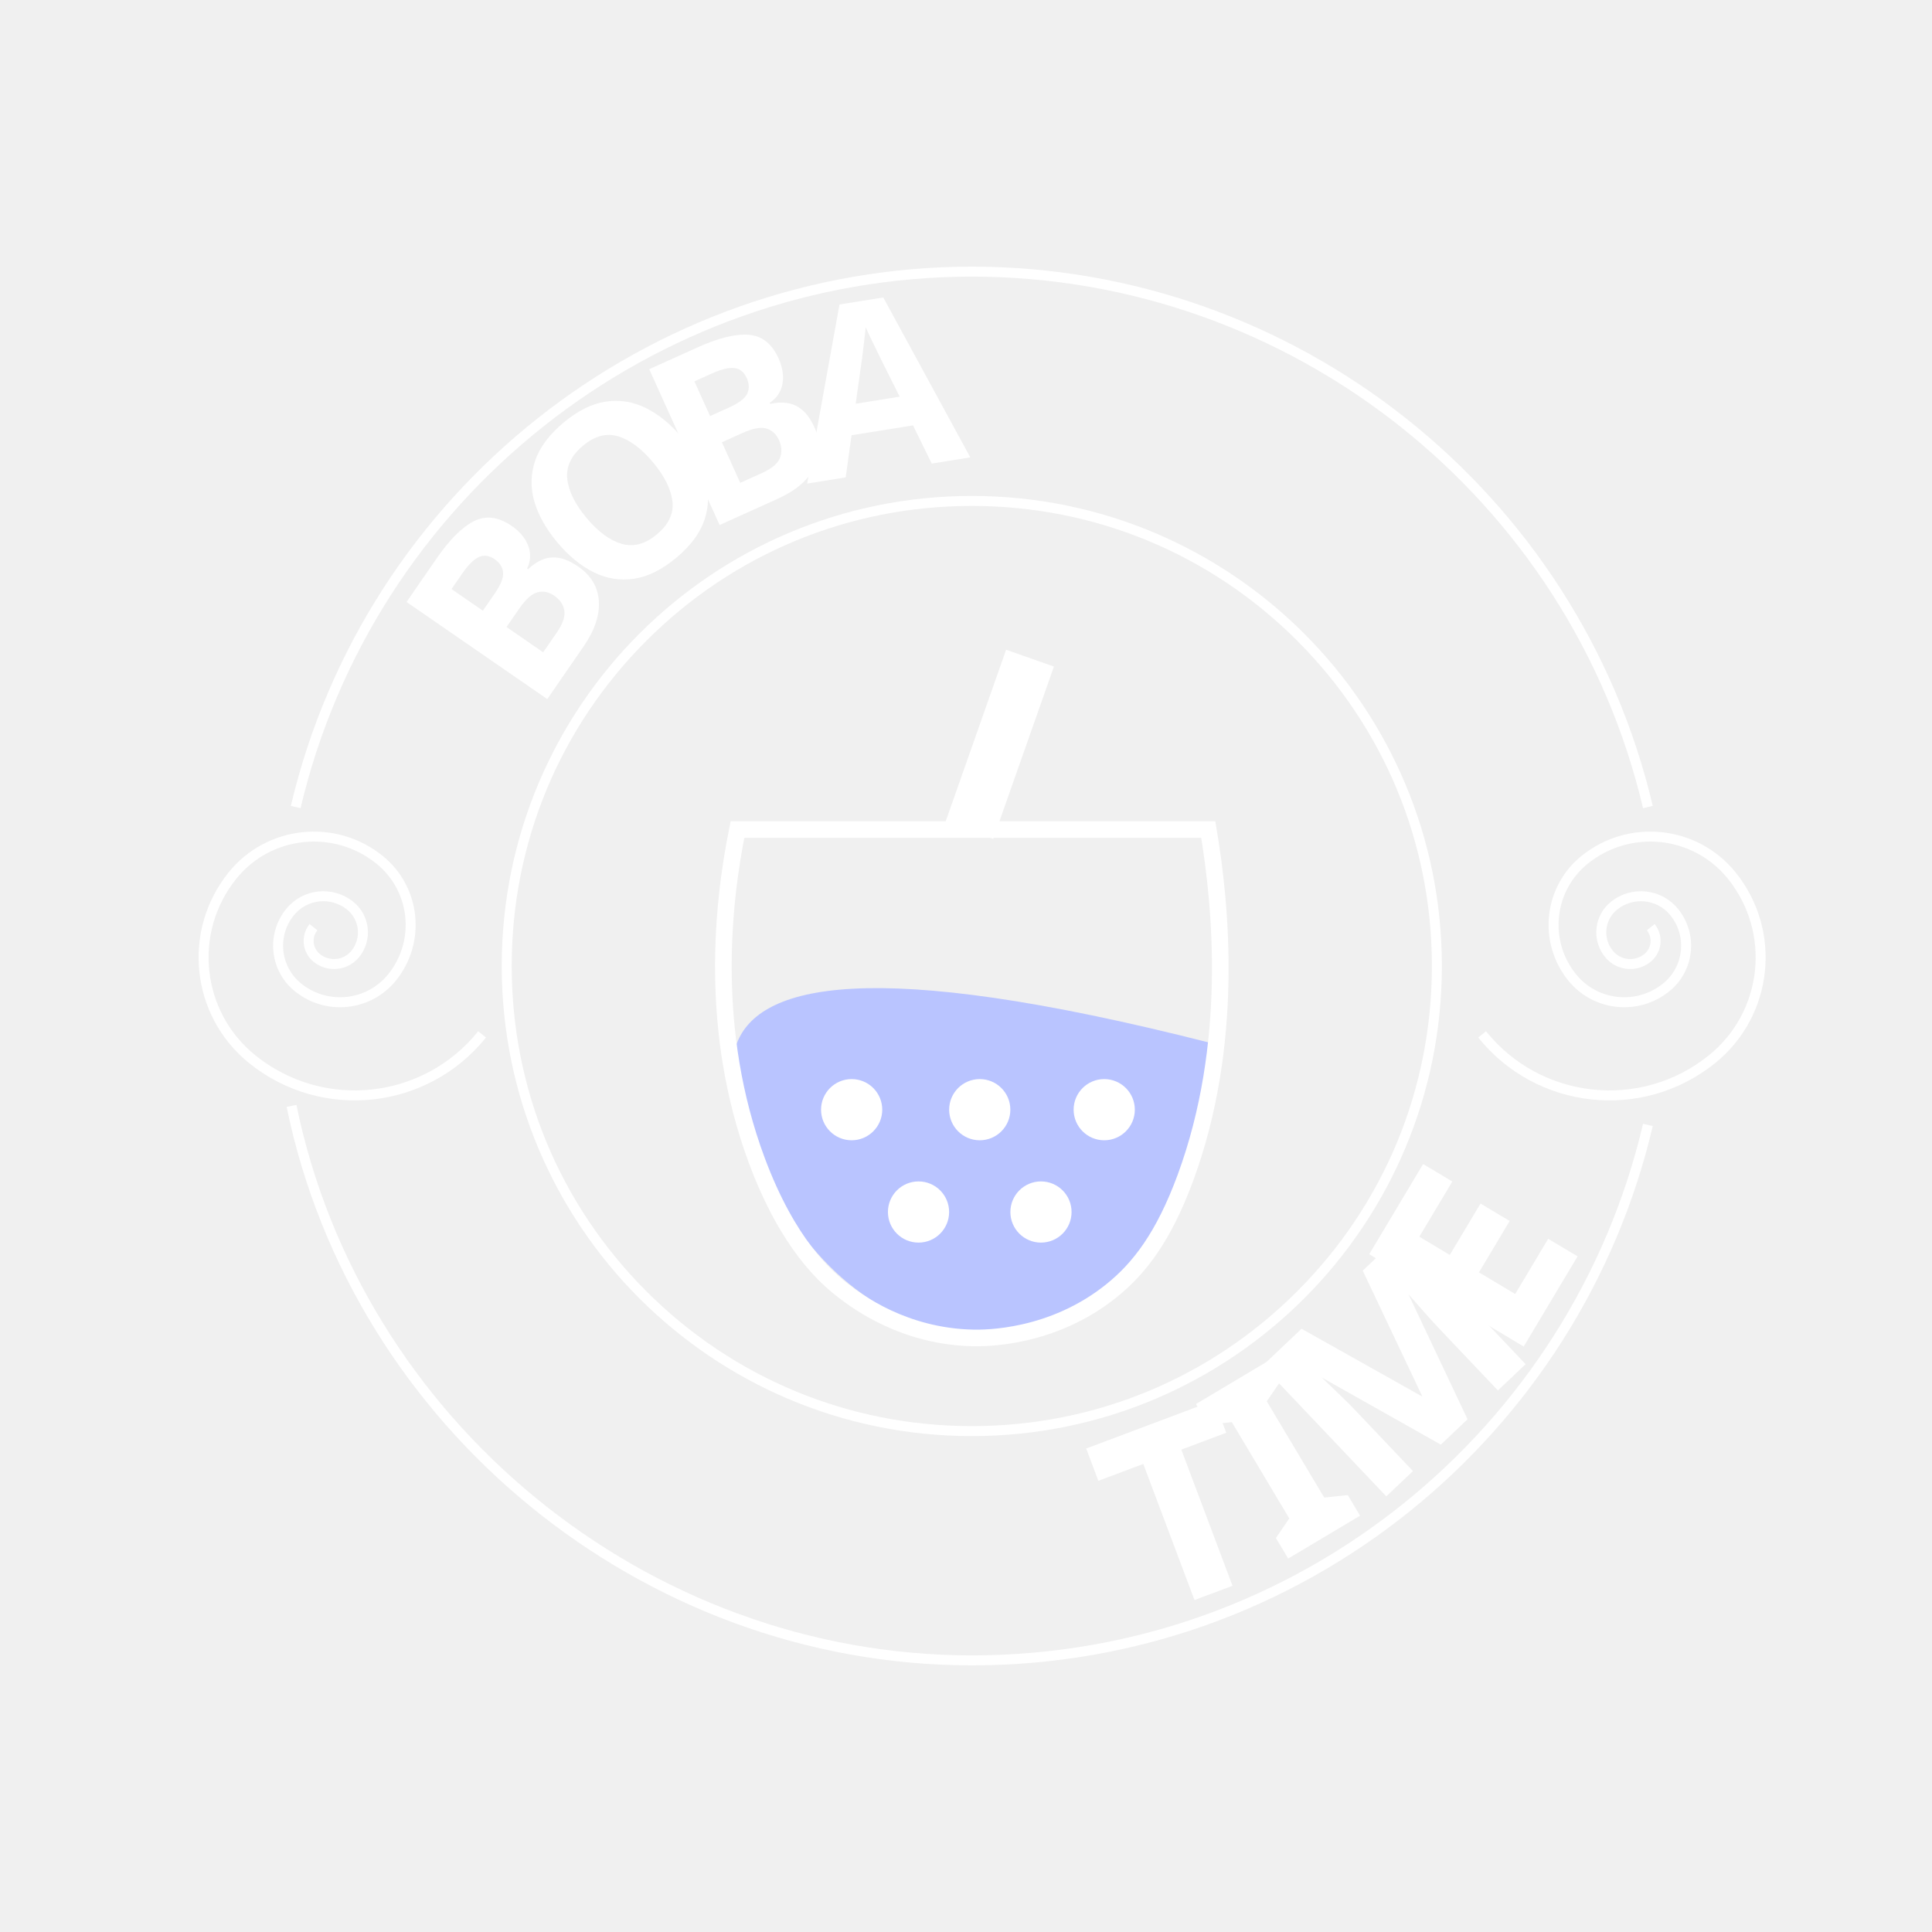
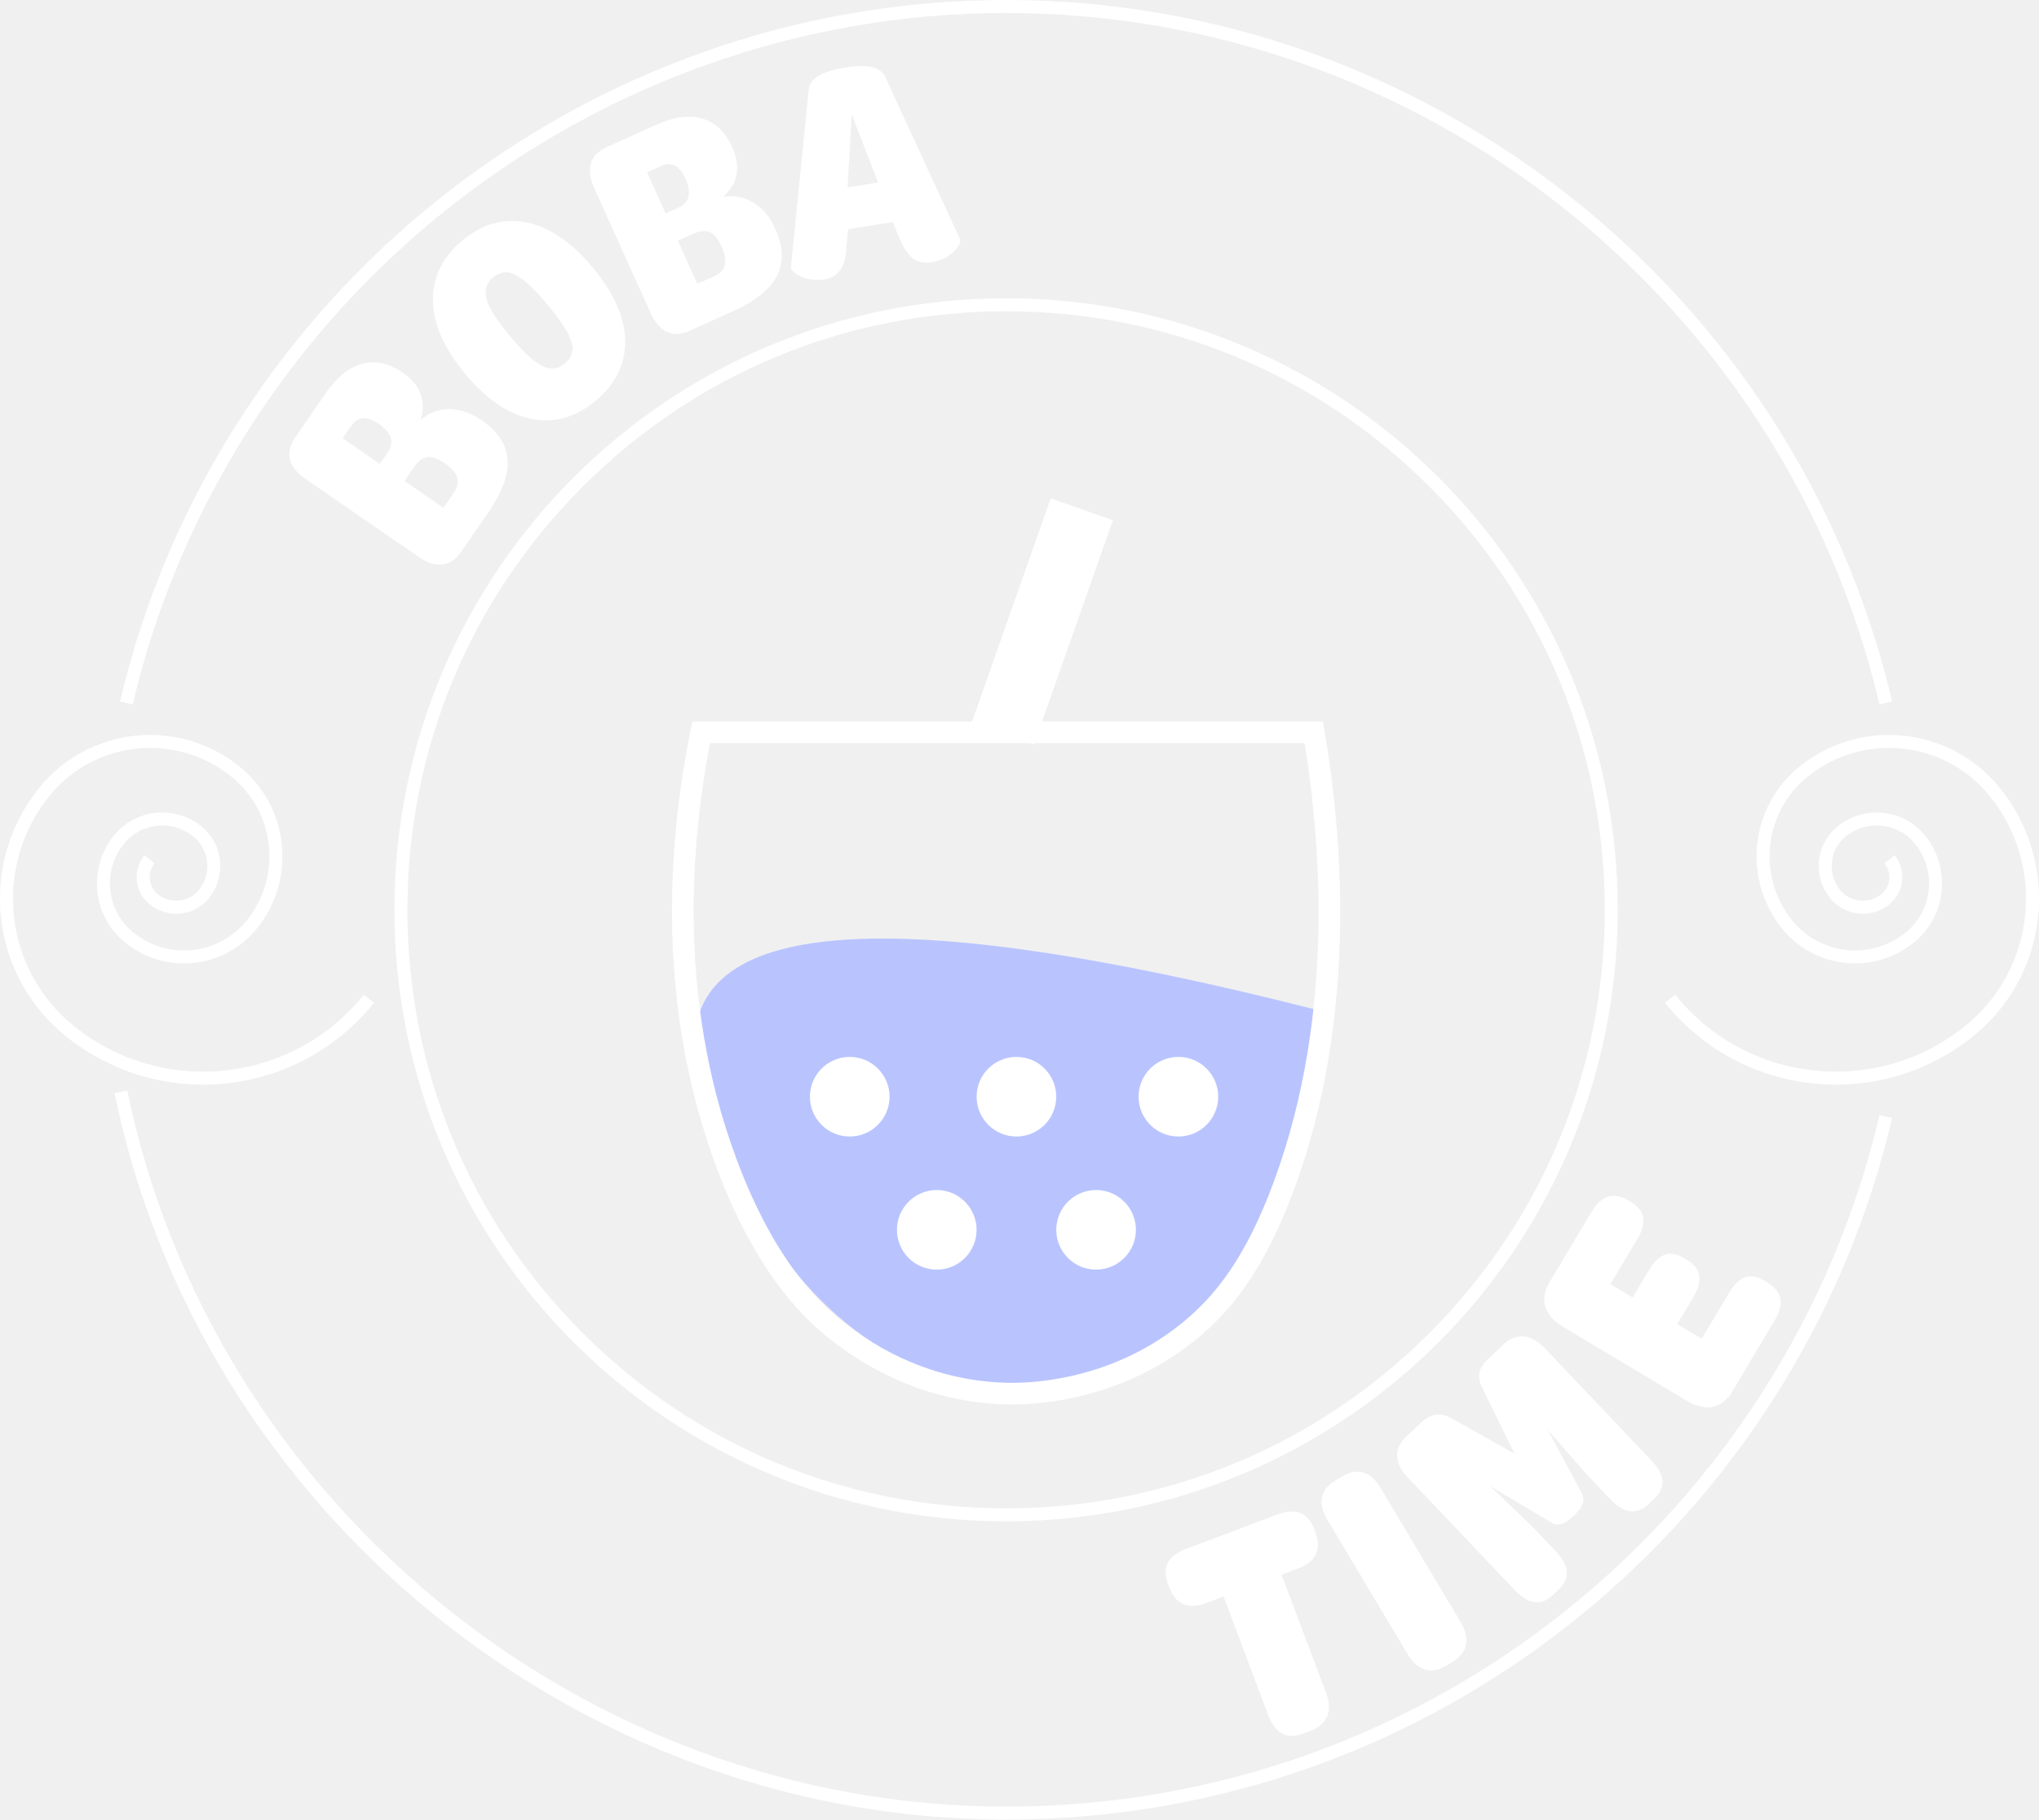
- <svg xmlns="http://www.w3.org/2000/svg" id="Layer_1" data-name="Layer 1" viewBox="0 0 580.95 580.95">
+ <svg xmlns="http://www.w3.org/2000/svg" id="Layer_1" data-name="Layer 1" viewBox="0 0 471.2 420.59">
  <defs>
    <style>
      .cls-1 {
        stroke-width: 3px;
      }

      .cls-1, .cls-2, .cls-3 {
+         fill: none;
        stroke: #fff;
        stroke-miterlimit: 10;
      }

-       .cls-1, .cls-3 {
-         fill: none;
-       }
- 
      .cls-2 {
-         font-size: 74.37px;
-       }
- 
-       .cls-2, .cls-4 {
-         font-family: OmnesCyrillicCnd-Bold, 'OmnesCyrillic Cond';
-         font-weight: 700;
-       }
- 
-       .cls-2, .cls-4, .cls-5 {
-         fill: #fff;
-       }
- 
-       .cls-3 {
        stroke-width: 5px;
      }

      .cls-4 {
-         font-size: 72px;
+         isolation: isolate;
+       }
+ 
+       .cls-5 {
+         fill: #b9c4ff;
+       }
+ 
+       .cls-5, .cls-6 {
+         stroke-width: 0px;
      }

      .cls-6 {
-         fill: #b9c4ff;
-       }
- 
-       .cls-6, .cls-5 {
-         stroke-width: 0px;
+         fill: #fff;
      }
    </style>
  </defs>
-   <path class="cls-1" d="M495.52,338.27c-21.61,92.28-104.43,161-203.3,161s-185.08-71.57-204.55-166.72" />
-   <path class="cls-1" d="M88.92,242.67c22.13-94.01,106.72-160.99,203.3-160.99s181.17,66.99,203.3,160.99" />
-   <path class="cls-5" d="M292.22,152.13c36.95,0,71.7,14.39,97.83,40.52,26.13,26.13,40.52,60.87,40.52,97.83s-14.39,71.7-40.52,97.83c-26.13,26.13-60.87,40.52-97.83,40.52s-71.7-14.39-97.83-40.52-40.52-60.87-40.52-97.83,14.39-71.7,40.52-97.83c26.13-26.13,60.87-40.52,97.83-40.52M292.22,149.13c-78.06,0-141.35,63.28-141.35,141.35s63.28,141.35,141.35,141.35,141.35-63.28,141.35-141.35-63.28-141.35-141.35-141.35h0Z" />
-   <text class="cls-4" transform="translate(160.88 215.55) rotate(-55.39)">
-     <tspan x="0" y="0">B</tspan>
-   </text>
-   <text class="cls-4" transform="translate(180.9 185.54) rotate(-39.87)">
-     <tspan x="0" y="0">O</tspan>
-   </text>
-   <text class="cls-4" transform="translate(210.47 160.54) rotate(-24.3)">
-     <tspan x="0" y="0">B</tspan>
-   </text>
-   <text class="cls-4" transform="translate(242.71 145.41) rotate(-9.12)">
-     <tspan x="0" y="0">A</tspan>
-   </text>
-   <text class="cls-4" transform="translate(279.02 140.42) rotate(.93)">
-     <tspan x="0" y="0"> </tspan>
-   </text>
-   <text class="cls-4" transform="translate(288.82 140.48) rotate(4.07)">
-     <tspan x="0" y="0"> </tspan>
-   </text>
-   <text class="cls-4" transform="translate(298.54 141.14) rotate(8.15)">
-     <tspan x="0" y="0"> </tspan>
-   </text>
-   <text class="cls-4" transform="translate(308.21 142.5) rotate(12.26)">
-     <tspan x="0" y="0"> </tspan>
-   </text>
-   <text class="cls-4" transform="translate(317.73 144.53) rotate(16.38)">
-     <tspan x="0" y="0"> </tspan>
-   </text>
-   <text class="cls-4" transform="translate(327.08 147.25) rotate(20.5)">
-     <tspan x="0" y="0"> </tspan>
-   </text>
-   <text class="cls-4" transform="translate(336.22 150.63) rotate(24.61)">
-     <tspan x="0" y="0"> </tspan>
-   </text>
-   <text class="cls-4" transform="translate(345.09 154.66) rotate(28.72)">
-     <tspan x="0" y="0"> </tspan>
-   </text>
-   <text class="cls-4" transform="translate(353.65 159.32) rotate(32.82)">
-     <tspan x="0" y="0"> </tspan>
-   </text>
-   <text class="cls-4" transform="translate(361.86 164.58) rotate(36.9)">
-     <tspan x="0" y="0"> </tspan>
-   </text>
-   <text class="cls-4" transform="translate(369.66 170.4) rotate(40.96)">
-     <tspan x="0" y="0"> </tspan>
-   </text>
-   <text class="cls-4" transform="translate(377.06 176.79) rotate(45.04)">
-     <tspan x="0" y="0"> </tspan>
-   </text>
-   <text class="cls-4" transform="translate(383.97 183.66) rotate(49.11)">
-     <tspan x="0" y="0"> </tspan>
-   </text>
-   <text class="cls-4" transform="translate(390.36 191) rotate(53.18)">
-     <tspan x="0" y="0"> </tspan>
-   </text>
-   <text class="cls-4" transform="translate(396.23 198.79) rotate(57.26)">
-     <tspan x="0" y="0"> </tspan>
-   </text>
-   <text class="cls-4" transform="translate(401.53 206.98) rotate(61.36)">
-     <tspan x="0" y="0"> </tspan>
-   </text>
-   <text class="cls-4" transform="translate(406.23 215.51) rotate(65.46)">
-     <tspan x="0" y="0"> </tspan>
-   </text>
-   <text class="cls-4" transform="translate(410.3 224.36) rotate(69.58)">
-     <tspan x="0" y="0"> </tspan>
-   </text>
-   <text class="cls-4" transform="translate(413.73 233.48) rotate(73.7)">
-     <tspan x="0" y="0"> </tspan>
-   </text>
-   <text class="cls-4" transform="translate(416.49 242.82) rotate(77.82)">
-     <tspan x="0" y="0"> </tspan>
-   </text>
-   <text class="cls-4" transform="translate(418.57 252.33) rotate(81.92)">
-     <tspan x="0" y="0"> </tspan>
-   </text>
-   <text class="cls-4" transform="translate(419.97 261.97) rotate(86)">
-     <tspan x="0" y="0"> </tspan>
-   </text>
-   <text class="cls-4" transform="translate(420.59 271.53) rotate(89.07)">
-     <tspan x="0" y="0"> </tspan>
-   </text>
-   <text class="cls-4" transform="translate(420.7 281.47) rotate(94.08)">
-     <tspan x="0" y="0"> </tspan>
-   </text>
-   <text class="cls-4" transform="translate(420.04 291.19) rotate(98.16)">
-     <tspan x="0" y="0"> </tspan>
-   </text>
-   <text class="cls-2" transform="translate(286.97 492.69) rotate(-.53)">
-     <tspan x="0" y="0"> </tspan>
-   </text>
-   <text class="cls-2" transform="translate(301.09 492.45) rotate(-4.55)">
-     <tspan x="0" y="0"> </tspan>
-   </text>
-   <text class="cls-2" transform="translate(315.19 491.21) rotate(-8.59)">
-     <tspan x="0" y="0"> </tspan>
-   </text>
-   <text class="cls-2" transform="translate(329.17 488.99) rotate(-12.62)">
-     <tspan x="0" y="0"> </tspan>
-   </text>
-   <text class="cls-2" transform="translate(344.57 486.1) rotate(-20.61)">
-     <tspan x="0" y="0">T</tspan>
-   </text>
-   <text class="cls-2" transform="translate(385.49 469.19) rotate(-30.82)">
-     <tspan x="0" y="0">I</tspan>
-   </text>
-   <text class="cls-2" transform="translate(412.03 453.85) rotate(-43.5)">
-     <tspan x="0" y="0">M</tspan>
-   </text>
-   <text class="cls-2" transform="translate(454.57 409.95) rotate(-59.13)">
-     <tspan x="0" y="0">E</tspan>
-   </text>
-   <text class="cls-2" transform="translate(475.43 372.22) rotate(-67.71)">
-     <tspan x="0" y="0"> </tspan>
-   </text>
-   <text class="cls-2" transform="translate(480.68 359.13) rotate(-71.69)">
-     <tspan x="0" y="0"> </tspan>
-   </text>
-   <text class="cls-2" transform="translate(485 345.73) rotate(-75.67)">
-     <tspan x="0" y="0"> </tspan>
-   </text>
-   <text class="cls-2" transform="translate(488.39 331.99) rotate(-79.67)">
-     <tspan x="0" y="0"> </tspan>
-   </text>
-   <text class="cls-2" transform="translate(490.82 318.09) rotate(-83.66)">
-     <tspan x="0" y="0"> </tspan>
-   </text>
-   <text class="cls-2" transform="translate(492.27 304.03) rotate(-87.67)">
-     <tspan x="0" y="0"> </tspan>
-   </text>
-   <text class="cls-2" transform="translate(492.73 289.9) rotate(-91.69)">
-     <tspan x="0" y="0"> </tspan>
-   </text>
-   <text class="cls-2" transform="translate(492.2 275.79) rotate(-95.71)">
-     <tspan x="0" y="0"> </tspan>
-   </text>
-   <text class="cls-2" transform="translate(490.68 261.73) rotate(-99.74)">
-     <tspan x="0" y="0"> </tspan>
-   </text>
-   <text class="cls-2" transform="translate(488.17 247.81) rotate(-103.77)">
-     <tspan x="0" y="0"> </tspan>
-   </text>
-   <text class="cls-2" transform="translate(484.7 234.12) rotate(-107.78)">
-     <tspan x="0" y="0"> </tspan>
-   </text>
-   <text class="cls-2" transform="translate(480.29 220.72) rotate(-111.76)">
-     <tspan x="0" y="0"> </tspan>
-   </text>
-   <text class="cls-2" transform="translate(474.98 207.71) rotate(-115.69)">
-     <tspan x="0" y="0"> </tspan>
-   </text>
-   <text class="cls-2" transform="translate(468.75 195.02) rotate(-119.67)">
-     <tspan x="0" y="0"> </tspan>
-   </text>
-   <text class="cls-2" transform="translate(461.67 182.81) rotate(-123.67)">
-     <tspan x="0" y="0"> </tspan>
-   </text>
-   <text class="cls-2" transform="translate(453.74 171.11) rotate(-127.68)">
-     <tspan x="0" y="0"> </tspan>
-   </text>
-   <text class="cls-2" transform="translate(444.99 159.97) rotate(-131.72)">
-     <tspan x="0" y="0"> </tspan>
-   </text>
-   <text class="cls-2" transform="translate(435.51 149.5) rotate(-135.74)">
-     <tspan x="0" y="0"> </tspan>
-   </text>
-   <text class="cls-2" transform="translate(425.3 139.71) rotate(-139.77)">
-     <tspan x="0" y="0"> </tspan>
-   </text>
-   <text class="cls-2" transform="translate(414.44 130.67) rotate(-143.78)">
-     <tspan x="0" y="0"> </tspan>
-   </text>
-   <text class="cls-2" transform="translate(403 122.43) rotate(-147.78)">
-     <tspan x="0" y="0"> </tspan>
-   </text>
-   <text class="cls-2" transform="translate(390.98 114.99) rotate(-151.78)">
-     <tspan x="0" y="0"> </tspan>
-   </text>
-   <text class="cls-2" transform="translate(378.48 108.4) rotate(-155.77)">
-     <tspan x="0" y="0"> </tspan>
-   </text>
-   <text class="cls-2" transform="translate(365.57 102.71) rotate(-159.75)">
-     <tspan x="0" y="0"> </tspan>
-   </text>
-   <text class="cls-2" transform="translate(352.33 97.94) rotate(-163.72)">
-     <tspan x="0" y="0"> </tspan>
-   </text>
-   <text class="cls-2" transform="translate(338.73 94.09) rotate(-167.71)">
-     <tspan x="0" y="0"> </tspan>
-   </text>
-   <text class="cls-2" transform="translate(324.94 91.2) rotate(-171.7)">
-     <tspan x="0" y="0"> </tspan>
-   </text>
-   <text class="cls-2" transform="translate(310.93 89.27) rotate(-175.71)">
-     <tspan x="0" y="0"> </tspan>
-   </text>
-   <text class="cls-2" transform="translate(296.83 88.32) rotate(-179.72)">
-     <tspan x="0" y="0"> </tspan>
-   </text>
-   <text class="cls-2" transform="translate(282.69 88.37) rotate(176.25)">
-     <tspan x="0" y="0"> </tspan>
-   </text>
-   <text class="cls-2" transform="translate(268.59 89.4) rotate(172.23)">
-     <tspan x="0" y="0"> </tspan>
-   </text>
-   <text class="cls-2" transform="translate(254.57 91.43) rotate(168.19)">
-     <tspan x="0" y="0"> </tspan>
-   </text>
-   <text class="cls-2" transform="translate(240.76 94.44) rotate(164.17)">
-     <tspan x="0" y="0"> </tspan>
-   </text>
-   <text class="cls-2" transform="translate(227.21 98.39) rotate(160.18)">
-     <tspan x="0" y="0"> </tspan>
-   </text>
-   <text class="cls-2" transform="translate(214.21 103.19) rotate(156.28)">
-     <tspan x="0" y="0"> </tspan>
-   </text>
-   <text class="cls-2" transform="translate(201.17 109.04) rotate(152.28)">
-     <tspan x="0" y="0"> </tspan>
-   </text>
-   <text class="cls-2" transform="translate(188.74 115.7) rotate(148.3)">
-     <tspan x="0" y="0"> </tspan>
-   </text>
-   <text class="cls-2" transform="translate(176.78 123.22) rotate(144.29)">
-     <tspan x="0" y="0"> </tspan>
-   </text>
-   <text class="cls-2" transform="translate(165.36 131.56) rotate(140.26)">
-     <tspan x="0" y="0"> </tspan>
-   </text>
-   <text class="cls-2" transform="translate(154.53 140.72) rotate(136.22)">
-     <tspan x="0" y="0"> </tspan>
-   </text>
-   <text class="cls-2" transform="translate(144.42 150.56) rotate(132.2)">
-     <tspan x="0" y="0"> </tspan>
-   </text>
-   <text class="cls-2" transform="translate(135.01 161.11) rotate(128.18)">
-     <tspan x="0" y="0"> </tspan>
-   </text>
-   <text class="cls-2" transform="translate(126.36 172.29) rotate(124.17)">
-     <tspan x="0" y="0"> </tspan>
-   </text>
-   <text class="cls-2" transform="translate(118.53 184.03) rotate(120.18)">
-     <tspan x="0" y="0"> </tspan>
-   </text>
-   <text class="cls-2" transform="translate(111.53 196.28) rotate(116.19)">
-     <tspan x="0" y="0"> </tspan>
-   </text>
-   <text class="cls-2" transform="translate(105.4 209) rotate(112.2)">
-     <tspan x="0" y="0"> </tspan>
-   </text>
-   <text class="cls-2" transform="translate(100.17 222.1) rotate(108.22)">
-     <tspan x="0" y="0"> </tspan>
-   </text>
-   <text class="cls-2" transform="translate(95.86 235.55) rotate(104.24)">
-     <tspan x="0" y="0"> </tspan>
-   </text>
-   <text class="cls-2" transform="translate(92.5 249.25) rotate(100.25)">
-     <tspan x="0" y="0"> </tspan>
-   </text>
-   <text class="cls-2" transform="translate(90.1 263.15) rotate(96.25)">
-     <tspan x="0" y="0"> </tspan>
-   </text>
-   <text class="cls-2" transform="translate(88.67 277.22) rotate(92.24)">
-     <tspan x="0" y="0"> </tspan>
-   </text>
-   <text class="cls-2" transform="translate(88.23 291.35) rotate(88.22)">
-     <tspan x="0" y="0"> </tspan>
-   </text>
-   <text class="cls-2" transform="translate(88.78 305.5) rotate(84.19)">
-     <tspan x="0" y="0"> </tspan>
-   </text>
-   <text class="cls-2" transform="translate(90.32 319.52) rotate(80.17)">
-     <tspan x="0" y="0"> </tspan>
-   </text>
-   <text class="cls-2" transform="translate(92.85 333.45) rotate(76.14)">
-     <tspan x="0" y="0"> </tspan>
-   </text>
-   <text class="cls-2" transform="translate(96.34 347.13) rotate(72.13)">
-     <tspan x="0" y="0"> </tspan>
-   </text>
-   <text class="cls-2" transform="translate(100.78 360.53) rotate(68.15)">
-     <tspan x="0" y="0"> </tspan>
-   </text>
-   <text class="cls-2" transform="translate(106.12 373.57) rotate(64.2)">
-     <tspan x="0" y="0"> </tspan>
-   </text>
-   <text class="cls-2" transform="translate(112.36 386.21) rotate(60.24)">
-     <tspan x="0" y="0"> </tspan>
-   </text>
-   <text class="cls-2" transform="translate(119.45 398.4) rotate(56.25)">
-     <tspan x="0" y="0"> </tspan>
-   </text>
-   <text class="cls-2" transform="translate(127.4 410.09) rotate(52.23)">
-     <tspan x="0" y="0"> </tspan>
-   </text>
-   <text class="cls-2" transform="translate(136.16 421.21) rotate(48.19)">
-     <tspan x="0" y="0"> </tspan>
-   </text>
-   <text class="cls-2" transform="translate(145.66 431.66) rotate(44.17)">
-     <tspan x="0" y="0"> </tspan>
-   </text>
-   <text class="cls-2" transform="translate(155.88 441.44) rotate(40.14)">
-     <tspan x="0" y="0"> </tspan>
-   </text>
-   <text class="cls-2" transform="translate(166.76 450.46) rotate(36.13)">
-     <tspan x="0" y="0"> </tspan>
-   </text>
-   <path class="cls-1" d="M144.97,311.04c-17,21.15-47.92,24.51-69.07,7.51-16.92-13.6-19.61-38.34-6.01-55.25,10.88-13.53,30.67-15.68,44.2-4.8,10.83,8.7,12.55,24.54,3.84,35.36-6.96,8.66-19.63,10.04-28.29,3.07-6.93-5.57-8.03-15.7-2.46-22.63,4.46-5.54,12.56-6.42,18.11-1.97,4.43,3.56,5.14,10.05,1.57,14.48-2.85,3.55-8.04,4.11-11.59,1.26-2.84-2.28-3.29-6.43-1.01-9.27" />
-   <path class="cls-1" d="M445.67,311.04c17,21.15,47.92,24.51,69.07,7.51,16.92-13.6,19.61-38.34,6.01-55.25-10.88-13.53-30.67-15.68-44.2-4.8-10.83,8.7-12.55,24.54-3.84,35.36,6.96,8.66,19.63,10.04,28.29,3.07,6.93-5.57,8.03-15.7,2.46-22.63-4.46-5.54-12.56-6.42-18.11-1.97-4.43,3.56-5.14,10.05-1.57,14.48,2.85,3.55,8.04,4.11,11.59,1.26,2.84-2.28,3.29-6.43,1.01-9.27" />
-   <path class="cls-6" d="M221.6,313.64c6.66-17.11,38.77-26.44,142.55,0,0,8.22-.88,31.76-14.67,53.82-19.29,30.87-48.55,34.37-53.38,34.85-6.42-.34-30.22-2.55-50.45-25.6-13.09-14.92-30.85-45.59-24.05-63.07Z" />
-   <circle class="cls-5" cx="256.09" cy="333.68" r="9.2" />
-   <circle class="cls-5" cx="294.61" cy="333.68" r="9.2" />
-   <circle class="cls-5" cx="332.04" cy="333.68" r="9.2" />
-   <circle class="cls-5" cx="276.2" cy="364.45" r="9.2" />
-   <circle class="cls-5" cx="313.02" cy="364.45" r="9.2" />
-   <path class="cls-3" d="M221.75,249.45h141.58c3.89,23.07,7.89,64.61-6.86,104.66-6.54,17.76-13.83,27.24-22.21,33.98-17.9,14.43-38.16,14.3-41.72,14.22-20.7-.44-34.62-10.83-39.02-14.22-5.26-4.05-16.56-13.98-25.91-39.03-14.61-39.18-10.32-77.47-5.86-99.61Z" />
-   <rect class="cls-5" x="292.97" y="196.35" width="15.24" height="54.93" transform="translate(91.42 -87.14) rotate(19.4)" />
+   <path class="cls-1" d="M435.8,258.09c-21.61,92.28-104.43,161-203.3,161S47.42,347.52,27.95,252.37" />
+   <path class="cls-1" d="M29.2,162.49C51.33,68.48,135.92,1.5,232.5,1.5s181.17,66.99,203.3,160.99" />
+   <path class="cls-6" d="M232.5,71.95c36.95,0,71.7,14.39,97.83,40.52s40.52,60.87,40.52,97.83-14.39,71.7-40.52,97.83c-26.13,26.13-60.87,40.52-97.83,40.52s-71.7-14.39-97.83-40.52-40.52-60.87-40.52-97.83,14.39-71.7,40.52-97.83,60.87-40.52,97.83-40.52M232.5,68.95c-78.06,0-141.35,63.28-141.35,141.35s63.28,141.35,141.35,141.35,141.35-63.28,141.35-141.35-63.28-141.35-141.35-141.35h0Z" />
+   <g class="cls-4">
+     <g class="cls-4">
+       <path class="cls-6" d="M106.56,127.55c-1.23,1.78-2.68,2.76-4.35,2.95-1.67.19-3.5-.4-5.47-1.77l-26.13-18.03c-1.98-1.36-3.17-2.86-3.59-4.49-.42-1.63-.02-3.34,1.21-5.11l7.16-10.37c2.48-3.59,5.25-5.81,8.3-6.65,3.06-.83,6.16-.16,9.33,2.02,4.11,2.84,5.51,6.46,4.22,10.87,2.14-1.67,4.43-2.47,6.86-2.4,2.43.07,4.83.93,7.2,2.56,3.75,2.59,5.75,5.63,5.99,9.12.25,3.49-1.26,7.59-4.5,12.29l-6.22,9.01ZM89.61,104.57c1.61-2.33.91-4.53-2.09-6.6-2.73-1.88-4.84-1.73-6.34.44l-2,2.9,8.59,5.93,1.84-2.67ZM104.8,114c.9-1.3,1.19-2.5.87-3.6-.32-1.1-1.31-2.22-2.97-3.36-1.54-1.06-2.86-1.52-3.95-1.37-1.09.15-2.13.94-3.11,2.36l-2.17,3.14,9.01,6.22,2.33-3.38Z" />
+     </g>
+   </g>
+   <g class="cls-4">
+     <g class="cls-4">
+       <path class="cls-6" d="M122.84,96.84c-5.27-1.04-10.37-4.5-15.3-10.4-4.92-5.89-7.42-11.54-7.5-16.95-.08-5.41,2.19-10.03,6.79-13.88,4.6-3.85,9.55-5.24,14.84-4.19,5.29,1.06,10.38,4.51,15.27,10.37,4.92,5.89,7.43,11.54,7.53,16.93s-2.16,10.01-6.76,13.86c-4.64,3.88-9.6,5.3-14.87,4.26ZM132.28,81.13c.15-1.09-.22-2.49-1.11-4.19-.89-1.7-2.41-3.84-4.56-6.42-2.18-2.62-4.04-4.52-5.57-5.71-1.53-1.19-2.84-1.81-3.95-1.86-1.1-.05-2.15.34-3.15,1.17-1.51,1.26-2.02,2.89-1.54,4.9.48,2,2.31,4.9,5.48,8.7,3.17,3.79,5.7,6.11,7.58,6.94,1.88.83,3.58.62,5.09-.64.99-.83,1.57-1.79,1.71-2.89Z" />
+     </g>
+   </g>
+   <g class="cls-4">
+     <g class="cls-4">
+       <path class="cls-6" d="M159.41,76.45c-1.97.89-3.72.98-5.25.28-1.53-.7-2.79-2.15-3.78-4.34l-13.07-28.94c-.99-2.19-1.24-4.09-.76-5.7.48-1.61,1.71-2.86,3.68-3.75l11.48-5.19c3.98-1.8,7.5-2.27,10.54-1.4,3.05.86,5.36,3.04,6.94,6.54,2.05,4.55,1.39,8.38-2,11.49,2.7-.32,5.07.17,7.11,1.49,2.04,1.32,3.66,3.29,4.84,5.91,1.88,4.16,2.02,7.79.42,10.91-1.59,3.12-5,5.85-10.2,8.2l-9.97,4.5ZM156.77,48.02c2.58-1.17,3.12-3.41,1.62-6.74-1.36-3.02-3.25-3.98-5.65-2.9l-3.21,1.45,4.3,9.51,2.95-1.33ZM164.9,63.94c1.44-.65,2.31-1.53,2.6-2.64.29-1.11.02-2.58-.81-4.42-.77-1.71-1.66-2.78-2.68-3.22-1.01-.44-2.31-.3-3.88.41l-3.48,1.57,4.5,9.97,3.74-1.69Z" />
+     </g>
+   </g>
+   <g class="cls-4">
+     <g class="cls-4">
+       <path class="cls-6" d="M186.55,64.44c-1.2-.34-2.15-.8-2.84-1.37-.7-.57-1-1.03-.92-1.38l4.09-40.84c.09-1.28.79-2.35,2.11-3.22,1.32-.87,3.42-1.53,6.32-2,2.84-.46,4.99-.47,6.45-.05,1.45.42,2.42,1.23,2.9,2.41l17.22,37.34c.16.36-.02.94-.53,1.72-.51.79-1.29,1.52-2.34,2.2-1.06.68-2.27,1.13-3.65,1.35-1.9.3-3.39-.02-4.49-.96-1.1-.94-2.04-2.32-2.82-4.14l-1.76-4.17-10.31,1.65-.42,4.66c-.21,4.12-1.89,6.43-5.01,6.93-1.47.24-2.8.18-4-.16ZM196.81,26.4l-.93,16.92,7.04-1.13-6.11-15.79Z" />
+     </g>
+   </g>
+   <g class="cls-4">
+     <g class="cls-4">
+       <path class="cls-6" d="M283.05,368.38l-4.59,1.73c-3.8,1.43-6.41.29-7.8-3.42l-.26-.7c-1.33-3.53-.09-6.01,3.72-7.44l21.37-8.04c3.85-1.45,6.44-.41,7.77,3.12l.26.7c1.4,3.71.17,6.29-3.68,7.74l-4.32,1.62,10.5,27.91c.71,1.9.79,3.54.22,4.92-.57,1.38-1.78,2.42-3.64,3.12l-1.74.65c-3.39,1.27-5.82-.06-7.31-4.01l-10.5-27.91Z" />
+     </g>
+     <g class="cls-4">
+       <path class="cls-3" d="M283.05,368.38l-4.59,1.73c-3.8,1.43-6.41.29-7.8-3.42l-.26-.7c-1.33-3.53-.09-6.01,3.72-7.44l21.37-8.04c3.85-1.45,6.44-.41,7.77,3.12l.26.7c1.4,3.71.17,6.29-3.68,7.74l-4.32,1.62,10.5,27.91c.71,1.9.79,3.54.22,4.92-.57,1.38-1.78,2.42-3.64,3.12l-1.74.65c-3.39,1.27-5.82-.06-7.31-4.01l-10.5-27.91Z" />
+     </g>
+   </g>
+   <g class="cls-4">
+     <g class="cls-4">
+       <path class="cls-6" d="M307.17,351.01c-1.07-1.79-1.46-3.39-1.17-4.8.28-1.41,1.21-2.58,2.79-3.53l1.6-.95c3.32-1.98,6.06-1.16,8.22,2.46l18.56,31.1c1.04,1.75,1.42,3.34,1.12,4.79-.29,1.45-1.25,2.65-2.87,3.62l-1.6.95c-1.58.94-3.06,1.19-4.45.75-1.39-.44-2.6-1.53-3.64-3.28l-18.56-31.1Z" />
+     </g>
+     <g class="cls-4">
+       <path class="cls-3" d="M307.17,351.01c-1.07-1.79-1.46-3.39-1.17-4.8.28-1.41,1.21-2.58,2.79-3.53l1.6-.95c3.32-1.98,6.06-1.16,8.22,2.46l18.56,31.1c1.04,1.75,1.42,3.34,1.12,4.79-.29,1.45-1.25,2.65-2.87,3.62l-1.6.95c-1.58.94-3.06,1.19-4.45.75-1.39-.44-2.6-1.53-3.64-3.28l-18.56-31.1Z" />
+     </g>
+   </g>
+   <g class="cls-4">
+     <g class="cls-4">
+       <path class="cls-6" d="M325.75,341.25c-1.5-1.58-2.29-3.12-2.38-4.61s.54-2.87,1.87-4.13l3.24-3.07c1.22-1.16,2.36-1.81,3.42-1.96,1.05-.15,2.28.18,3.66.99l15.6,8.77-7.89-16.09c-.8-1.49-1.11-2.72-.93-3.68.18-.96.79-1.93,1.84-2.92l3.51-3.33c1.4-1.33,2.86-1.93,4.39-1.81,1.52.13,3.03.98,4.54,2.56l24.68,26c1.47,1.55,2.26,2.98,2.39,4.3.12,1.32-.48,2.61-1.81,3.87l-1.19,1.13c-2.52,2.39-5.23,2.05-8.13-1l-5.58-5.88-11.85-13.57,9.23,17.18c.47.86.79,1.51.95,1.97.16.46.11,1.02-.15,1.68-.26.66-.88,1.45-1.85,2.37-.97.92-1.78,1.49-2.44,1.7-.66.21-1.18.23-1.58.06-.4-.17-1.05-.54-1.94-1.13l-16.47-9.79,12.73,12.22,5.58,5.88c1.47,1.55,2.26,2.98,2.39,4.3s-.5,2.63-1.86,3.92l-1.19,1.12c-1.29,1.23-2.61,1.74-3.93,1.53-1.33-.21-2.71-1.07-4.14-2.58l-24.68-26Z" />
+     </g>
+     <g class="cls-4">
+       <path class="cls-3" d="M325.75,341.25c-1.5-1.58-2.29-3.12-2.38-4.61s.54-2.87,1.87-4.13l3.24-3.07c1.22-1.16,2.36-1.81,3.42-1.96,1.05-.15,2.28.18,3.66.99l15.6,8.77-7.89-16.09c-.8-1.49-1.11-2.72-.93-3.68.18-.96.79-1.93,1.84-2.92l3.51-3.33c1.4-1.33,2.86-1.93,4.39-1.81,1.52.13,3.03.98,4.54,2.56l24.68,26c1.47,1.55,2.26,2.98,2.39,4.3.12,1.32-.48,2.61-1.81,3.87l-1.19,1.13c-2.52,2.39-5.23,2.05-8.13-1l-5.58-5.88-11.85-13.57,9.23,17.18c.47.86.79,1.51.95,1.97.16.46.11,1.02-.15,1.68-.26.66-.88,1.45-1.85,2.37-.97.92-1.78,1.49-2.44,1.7-.66.21-1.18.23-1.58.06-.4-.17-1.05-.54-1.94-1.13l-16.47-9.79,12.73,12.22,5.58,5.88c1.47,1.55,2.26,2.98,2.39,4.3s-.5,2.63-1.86,3.92l-1.19,1.12c-1.29,1.23-2.61,1.74-3.93,1.53-1.33-.21-2.71-1.07-4.14-2.58l-24.68-26Z" />
+     </g>
+   </g>
+   <g class="cls-4">
+     <g class="cls-4">
+       <path class="cls-6" d="M399.89,321.34c-1.15,1.92-2.55,3.04-4.22,3.37-1.67.33-3.57-.14-5.7-1.41l-28.34-16.94c-2.13-1.27-3.46-2.73-4.01-4.39-.54-1.65-.24-3.44.9-5.35l9.73-16.28c1.07-1.79,2.24-2.88,3.51-3.27,1.27-.39,2.7-.12,4.27.82l.45.27c1.62.97,2.53,2.09,2.75,3.38.21,1.28-.21,2.82-1.28,4.61l-6.49,10.85,6,3.59,3.97-6.64c1.12-1.87,2.27-3.02,3.44-3.44,1.18-.42,2.49-.2,3.94.66l.77.46c1.53.92,2.41,2.02,2.62,3.3.21,1.29-.22,2.84-1.32,4.67l-3.97,6.64,6.51,3.89,6.6-11.04c1.09-1.83,2.23-2.96,3.41-3.38,1.18-.42,2.53-.18,4.06.74l.51.3c1.66.99,2.63,2.15,2.91,3.47.28,1.32-.12,2.88-1.18,4.66l-9.84,16.47Z" />
+     </g>
+     <g class="cls-4">
+       <path class="cls-3" d="M399.89,321.34c-1.15,1.92-2.55,3.04-4.22,3.37-1.67.33-3.57-.14-5.7-1.41l-28.34-16.94c-2.13-1.27-3.46-2.73-4.01-4.39-.54-1.65-.24-3.44.9-5.35l9.73-16.28c1.07-1.79,2.24-2.88,3.51-3.27,1.27-.39,2.7-.12,4.27.82l.45.27c1.62.97,2.53,2.09,2.75,3.38.21,1.28-.21,2.82-1.28,4.61l-6.49,10.85,6,3.59,3.97-6.64c1.12-1.87,2.27-3.02,3.44-3.44,1.18-.42,2.49-.2,3.94.66l.77.46c1.53.92,2.41,2.02,2.62,3.3.21,1.29-.22,2.84-1.32,4.67l-3.97,6.64,6.51,3.89,6.6-11.04c1.09-1.83,2.23-2.96,3.41-3.38,1.18-.42,2.53-.18,4.06.74l.51.3c1.66.99,2.63,2.15,2.91,3.47.28,1.32-.12,2.88-1.18,4.66l-9.84,16.47Z" />
+     </g>
+   </g>
+   <path class="cls-1" d="M85.25,230.86c-17,21.15-47.92,24.51-69.07,7.51-16.92-13.6-19.61-38.34-6.01-55.25,10.88-13.53,30.67-15.68,44.2-4.8,10.83,8.7,12.55,24.54,3.84,35.36-6.96,8.66-19.63,10.04-28.29,3.07-6.93-5.57-8.03-15.7-2.46-22.63,4.46-5.54,12.56-6.42,18.11-1.97,4.43,3.56,5.14,10.05,1.57,14.48-2.85,3.55-8.04,4.11-11.59,1.26-2.84-2.28-3.29-6.43-1.01-9.27" />
+   <path class="cls-1" d="M385.95,230.86c17,21.15,47.92,24.51,69.07,7.51,16.92-13.6,19.61-38.34,6.01-55.25-10.88-13.53-30.67-15.68-44.2-4.8-10.83,8.7-12.55,24.54-3.84,35.36,6.96,8.66,19.63,10.04,28.29,3.07,6.93-5.57,8.03-15.7,2.46-22.63-4.46-5.54-12.56-6.42-18.11-1.97-4.43,3.56-5.14,10.05-1.57,14.48,2.85,3.55,8.04,4.11,11.59,1.26,2.84-2.28,3.29-6.43,1.01-9.27" />
+   <path class="cls-5" d="M161.88,233.46c6.66-17.11,38.77-26.44,142.55,0,0,8.22-.88,31.76-14.67,53.82-19.29,30.87-48.55,34.37-53.38,34.85-6.42-.34-30.22-2.55-50.45-25.6-13.09-14.92-30.85-45.59-24.05-63.07Z" />
+   <circle class="cls-6" cx="196.37" cy="253.5" r="9.2" />
+   <circle class="cls-6" cx="234.89" cy="253.5" r="9.2" />
+   <circle class="cls-6" cx="272.32" cy="253.5" r="9.2" />
+   <circle class="cls-6" cx="216.48" cy="284.27" r="9.2" />
+   <circle class="cls-6" cx="253.3" cy="284.27" r="9.2" />
+   <path class="cls-2" d="M162.03,169.27h141.58c3.89,23.07,7.89,64.61-6.86,104.66-6.54,17.76-13.83,27.24-22.21,33.98-17.9,14.43-38.16,14.3-41.72,14.22-20.7-.44-34.62-10.83-39.02-14.22-5.26-4.05-16.56-13.98-25.91-39.03-14.61-39.18-10.32-77.47-5.86-99.61h0Z" />
+   <rect class="cls-6" x="213.42" y="136.01" width="54.93" height="15.24" transform="translate(25.39 323.13) rotate(-70.6)" />
</svg>
